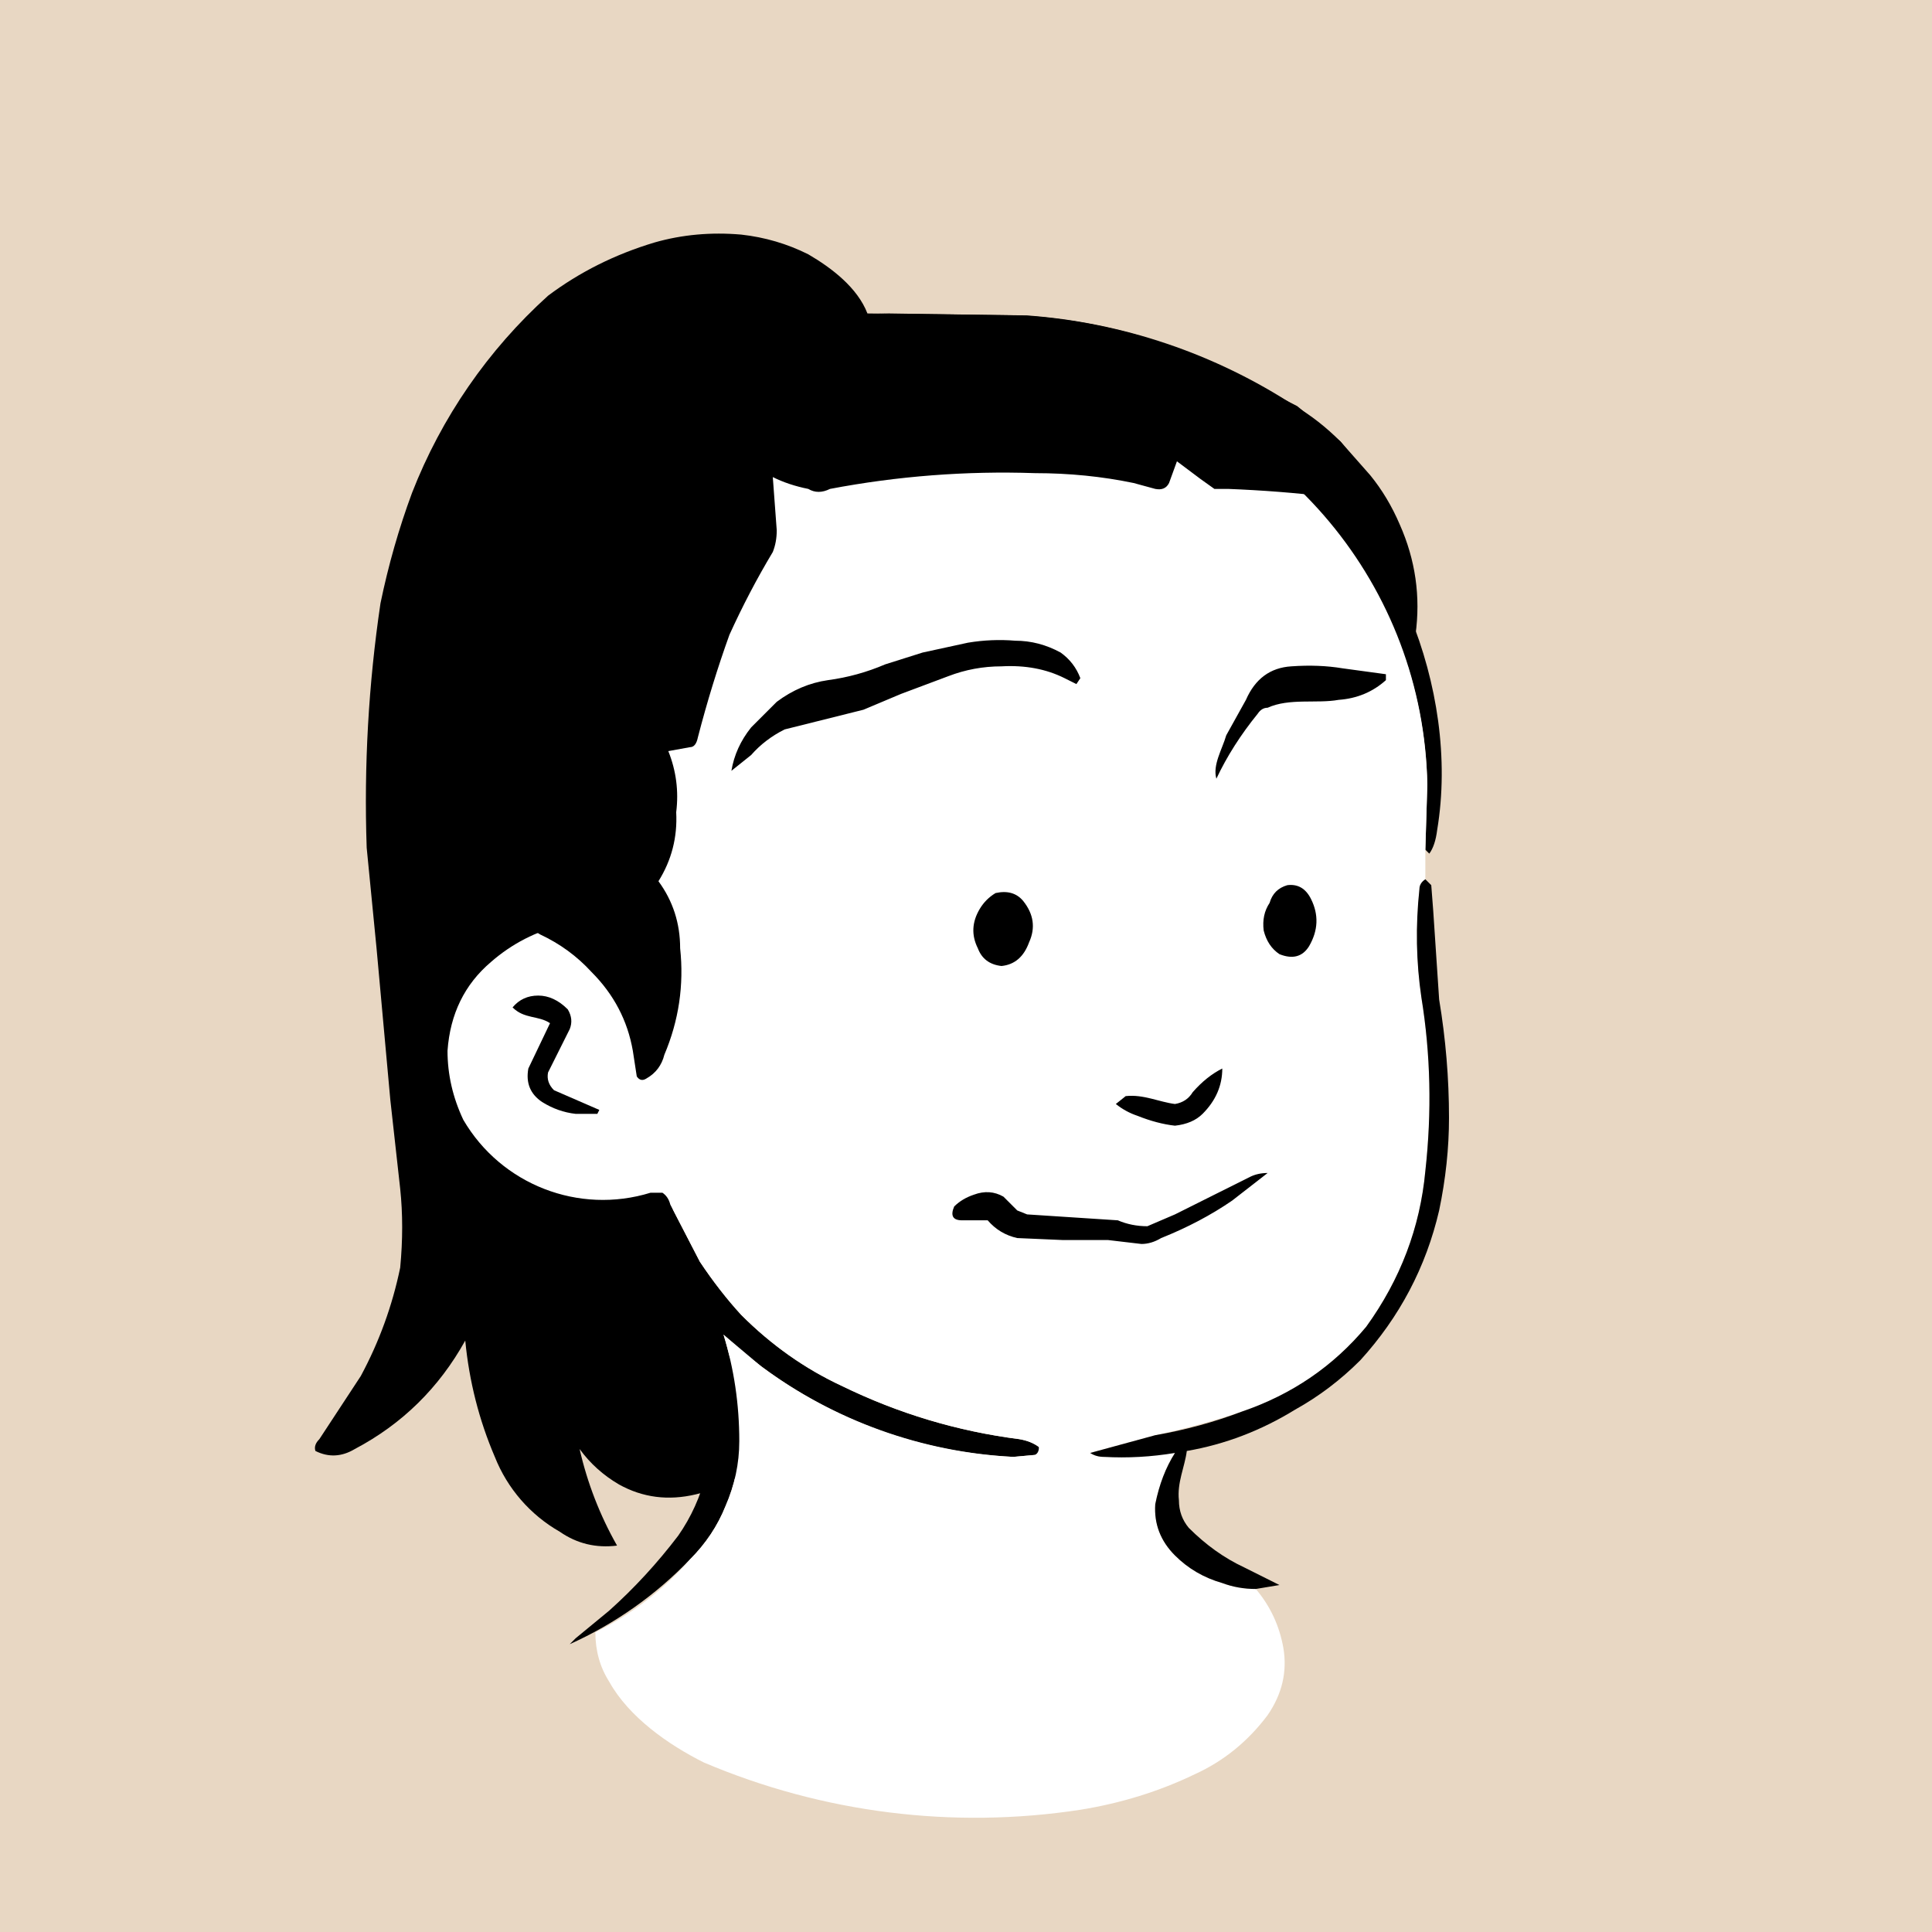
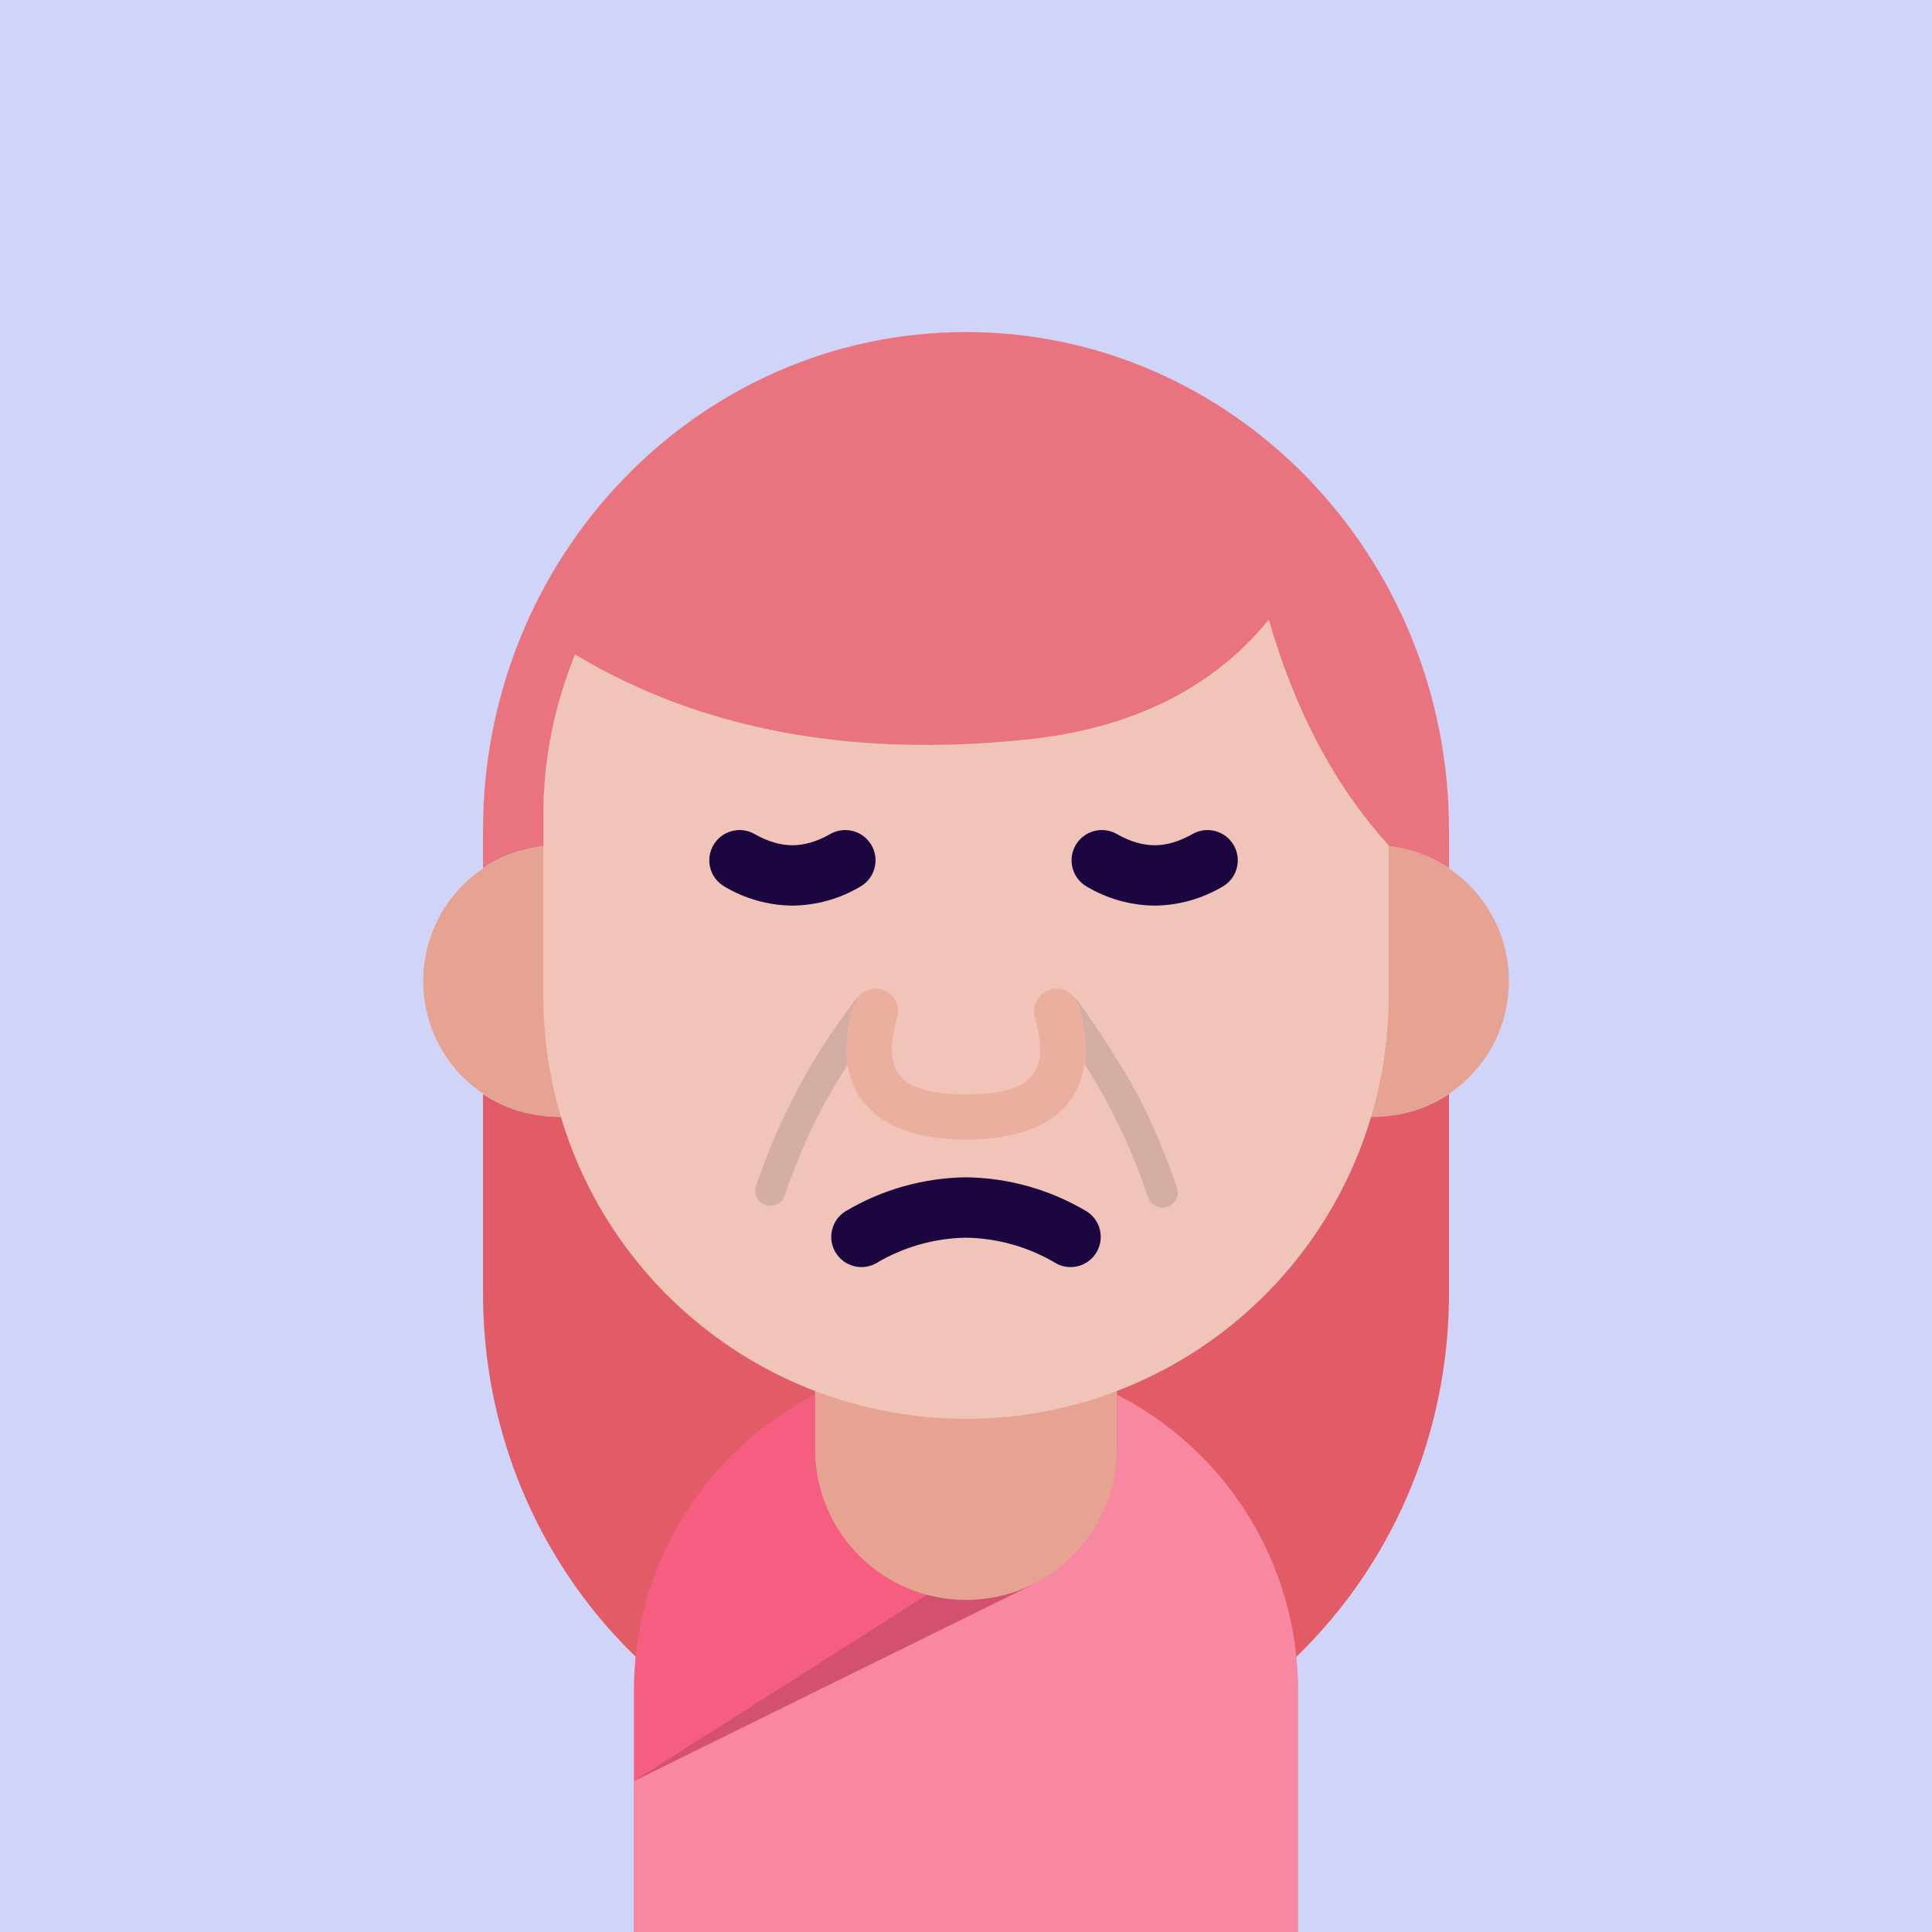
- <svg xmlns="http://www.w3.org/2000/svg" viewBox="0 0 980 980" fill="none" shape-rendering="auto" aria-hidden="true">
+ <svg xmlns="http://www.w3.org/2000/svg" viewBox="0 0 64 64" fill="none" shape-rendering="auto" aria-hidden="true">
  <defs>
-     <g id="eyes-variant13-bd70dec1">
-       <path d="M287 46q8-1 12 7 6 12-1 24-5 8-15 4-6-4-8-12-1-8 3-14 2-7 9-9m-148 4q9-2 14 4 8 10 3 21-4 11-14 12-9-1-12-9-5-10 1-20 3-5 8-8" fill="#000000" />
+     <g id="eyes-sleep-bd70dec1">
+       <path d="M7.5 3.63a1 1 0 0 1 1 1.74A4.5 4.5 0 0 1 6.25 6 4.5 4.5 0 0 1 4 5.37a1 1 0 0 1 1-1.74Q5.65 4 6.25 4t1.25-.37m12 0a1 1 0 0 1 1 1.74 4.5 4.5 0 0 1-2.25.63A4.5 4.5 0 0 1 16 5.37a1 1 0 0 1 1-1.74q.65.37 1.25.37t1.25-.37" fill="#1B0640" />
    </g>
-     <g id="eyebrows-variant02-bd70dec1">
-       <path d="M144 28q12 0 23 6 7 5 10 13l-2 3-6-3q-14-7-32-6-14 0-27 5l-24 9-19 8-40 10q-10 5-17 13L0 94q2-12 10-22l13-13q12-9 26-11 15-2 29-8l19-6 23-5q12-2 24-1m166 14 22 3v3q-10 9-24 10c-11 2-25-1-36 4q-3 0-5 3-13 16-21 33c-2-7 3-15 5-22l10-18q7-16 23-17 14-1 26 1" fill="#000000" />
+     <g id="hair-long-bd70dec1">
+       <path fill-rule="evenodd" clip-rule="evenodd" d="M36.5 23.5q-2.7-3-3.97-7.47-2.8 3.42-8.03 3.97-8.75.91-14.95-2.82A14 14 0 0 0 8.5 22.5v1.03q-1.11.13-2 .73V23c0-9.11 7.16-16.5 16-16.5s16 7.39 16 16.5v1.26a4.5 4.5 0 0 0-2-.73zm2 8.24v6.6c0 7.32-4.61 13.52-11 15.68V41.58a14 14 0 0 0 8.42-9.08H36q1.4-.02 2.5-.76m-32 6.6c0 7.37 4.68 13.6 11.13 15.73l-.13-7.02v-5.47a14 14 0 0 1-8.42-9.08H9q-1.4-.02-2.5-.76z" fill="#e15c66" />
+       <path d="M32.53 16.03a18.5 18.5 0 0 0 3.97 7.47v.03q1.11.13 2 .73V23c0-9.11-7.16-16.5-16-16.5s-16 7.39-16 16.5v1.26q.89-.6 2-.73V22.5q.02-2.84 1.05-5.32 6.2 3.74 14.95 2.82 5.22-.56 8.03-3.97" fill="white" opacity=".26" style="mix-blend-mode:overlay" />
    </g>
-     <g id="nose-variant06-bd70dec1">
-       <path d="M54 97q0 13-10 23-5 5-14 6-9-1-19-5-6-2-11-6l5-4c9-1 17 3 25 4q6-1 9-6 7-8 15-12" fill="#000000" />
+     <g id="clothes-small-bd70dec1">
+       <path d="M32 17.8H10v-8A11 11 0 0 1 16 0v1.8a5 5 0 0 0 10 0V0a11 11 0 0 1 6 9.8z" fill="#f55d81" />
+       <mask id="clothesSmall-a" style="mask-type:luminance">
+         <path d="M32 17.8H10v-8A11 11 0 0 1 16 0v1.8a5 5 0 0 0 10 0V0a11 11 0 0 1 6 9.8z" fill="white" />
+       </mask>
+       <g mask="url(#clothesSmall-a)">
+         <path opacity=".14" d="M20.62 6.05 22 5.8l1.2.5L10 12.8z" fill="black" />
+         <path d="M21-1.2h11v47H10v-33l13.34-6.58z" fill="white" opacity=".26" style="mix-blend-mode:overlay" />
+       </g>
    </g>
-     <g id="mouth-happy04-bd70dec1">
-       <path d="m213 22-18 14q-16 11-36 19-5 3-10 3l-17-2h-23l-23-1q-9-2-15-9H58q-7 0-4-7 4-4 10-6 8-3 15 1l7 7 5 2 46 3q7 3 15 3l14-6 38-19q4-2 9-2" fill="#000000" />
+     <g id="mouth-frown-bd70dec1">
+       <path d="M1 2.67A1 1 0 0 0 2 4.4a6 6 0 0 1 3-.86 6 6 0 0 1 3 .86 1 1 0 0 0 1-1.73 8 8 0 0 0-4-1.13 8 8 0 0 0-4 1.13" fill="#1B0640" />
    </g>
-     <g id="head-variant02-bd70dec1">
-       <path d="M290 4c57-1 115 19 159 56q39 34 59 81c14 34 20 73 14 109q-1 8-4 12l-2-2 1-33A215 215 0 0 0 345 21 235 235 0 0 0 75 174q-18 57-6 115l17-1q4 0 6 3 1 3-2 4l-11 3q-21 5-37 19a63 63 0 0 0-22 45q-1 18 8 35 12 20 32 31 30 16 63 6h6q3 2 4 6l15 29q10 15 21 27 23 23 51 36 43 21 90 27 6 1 10 4 1 3-2 4l-11 1a231 231 0 0 1-147-62q8 26 8 54 0 17-7 33-6 15-18 27a196 196 0 0 1-61 43l3-3 17-14q19-17 35-38a93 93 0 0 0 16-65l-3-39-2-10q-7-8-12-17-9-15-14-31-11 3-22 3c-28 1-56-12-74-34a81 81 0 0 1-18-51q0-18 8-34 14-25 39-36-11-47-2-93 12-61 51-108C149 38 219 6 290 4" fill="black" />
-       <path d="M345 21a214 214 0 0 1 172 206l-1 33v15q-3 2-3 5-3 27 1 55 7 43 2 88-4 43-30 79-26 31-63 43-21 7-44 12l-33 9q3 2 7 2l36-2q-7 11-10 26-1 15 10 26 10 10 24 14 8 3 17 3 11 13 14 30 3 18-8 34-15 20-37 30-27 13-58 18a352 352 0 0 1-191-24c-18-9-38-23-48-41q-7-11-7-25 28-14 48-37 12-12 18-27 7-16 7-33 0-28-8-54l19 16a235 235 0 0 0 128 46l11-1q2-1 2-4-4-3-10-4-47-6-90-27-28-13-51-36-11-12-21-27l-15-29q-1-4-4-6h-6a82 82 0 0 1-95-37q-8-17-8-35 2-28 22-45 16-14 37-19l11-3q3-1 2-4-2-3-6-3l-17 1q-12-58 6-115 21-59 69-101a236 236 0 0 1 201-52" fill="#ffffff" />
-       <path d="m516 275 3 3 1 13 3 45q5 30 5 60 0 23-5 47-10 43-40 76-15 15-33 25-26 16-55 21c-1 8-5 16-4 25q0 8 5 14 13 13 28 20l18 9-12 2q-9 0-17-3-14-4-24-14-11-11-10-26 3-15 10-26-18 3-36 2-4 0-7-2l33-9q23-4 44-12 38-13 63-43 26-36 30-79 5-45-2-88-4-27-1-55 0-3 3-5M66 334q8 0 15 7 3 5 1 10l-11 22q-1 5 3 9l23 10-1 2H85q-9-1-17-6-9-6-7-17l11-23c-6-4-13-2-19-8q5-6 13-6" fill="black" />
-       <use transform="translate(159 232)" href="#eyes-variant13-bd70dec1" />
-       <use transform="translate(164 126)" href="#eyebrows-variant02-bd70dec1" />
-       <use transform="translate(359 274)" href="#nose-variant06-bd70dec1" />
-       <use transform="translate(223 402)" href="#mouth-happy04-bd70dec1" />
-     </g>
-     <g id="hair-variant33-bd70dec1">
-       <path d="M300 116q18 2 34 10c12 7 25 17 30 30l81 1a287 287 0 0 1 136 46q12 7 23 18l15 17q9 11 15 25 12 27 8 56-2 17-12 30-6 6-13 1-10-14-18-29l-42-76h-16l-8-5-12-9-4 12q-3 3-7 2l-11-3a344 344 0 0 0-103-3l-62 6q-10-2-18-6l2 27q1 4-2 10-5 12-12 23l-11 24q-9 23-15 48 0 3-4 5l-11 2q6 14 4 29c0 12-2 27-9 37q11 15 11 34 2 29-8 56-3 6-7 9 2 36 12 70 11 37 28 72l16 36q3 5 2 10-4 8-12 14-10 7-23 10-21 5-39-5-12-7-20-18a180 180 0 0 0 19 49q-16 2-29-7a76 76 0 0 1-33-38q-12-28-15-59-20 36-56 55-10 6-20 1-1-3 2-6l21-32q14-26 20-55 2-21 0-40l-5-45-7-77-5-51a685 685 0 0 1 7-124q6-29 16-56a264 264 0 0 1 69-100q24-18 54-27 21-6 44-4" fill="#000000" />
-       <use transform="translate(131 168)" href="#head-variant02-bd70dec1" />
-       <path d="M442 157a271 271 0 0 1 97 24l43 22 22 18 21 26q-13 3-27 2-25-3-51-4h-7l-7-5-12-9-4 11q-2 4-7 3l-11-3q-24-5-50-5a470 470 0 0 0-104 8q-6 3-11 0-10-2-18-6l2 27q0 6-2 11-12 20-22 42-9 25-16 52-1 5-4 5l-11 2q6 15 4 31 1 19-9 35 11 15 11 34 3 28-8 54-2 8-9 12-3 2-5-1l-2-13q-4-23-21-40-11-12-26-19l-15-9q-5-3-6-8c-13-31-16-67-13-100a285 285 0 0 1 37-113q15-24 35-43 14-14 32-23l13-5 33-11q9-3 18-2l43-1z" fill="#000000" />
+     <g id="nose-wrinkles-bd70dec1">
+       <path opacity=".12" d="m3.4.8-.12.24q-.32 1.12-.2 1.97-.5.8-.87 1.48Q1.54 5.76.97 7.41a.5.5 0 0 1-.94-.32A21 21 0 0 1 3.39.8m7.2-.02.1.1q1.27 1.8 2 3.14.7 1.35 1.3 3.07a.5.5 0 0 1-.96.32A20 20 0 0 0 10.93 3q.1-.85-.2-1.96a1 1 0 0 0-.14-.26" fill="black" />
+       <path d="M4.2.53a.75.75 0 0 0-.92.51q-.3 1.12-.2 1.97C3.32 4.6 4.69 5.5 7 5.5c2.33 0 3.7-.89 3.92-2.5q.1-.85-.2-1.96a.75.75 0 1 0-1.44.42C9.8 3.29 9.2 4 7 4s-2.8-.71-2.28-2.54a.75.75 0 0 0-.5-.93" fill="black" opacity=".36" style="mix-blend-mode:overlay" />
    </g>
    <clipPath id="clip-bd70dec1">
-       <rect width="980" height="980" rx="0" ry="0" />
+       <rect width="64" height="64" rx="0" ry="0" />
    </clipPath>
  </defs>
  <g clip-path="url(#clip-bd70dec1)">
-     <rect width="980" height="980" fill="#e8d7c3" />
-     <use transform="translate(76 3)" href="#hair-variant33-bd70dec1" />
+     <rect width="64" height="64" fill="#d1d4f9" />
+     <path d="M37 46.08V52a5 5 0 0 1-10 0v-5.92A14 14 0 0 1 18.58 37h-.08a4.5 4.5 0 0 1-.5-8.97V27a14 14 0 1 1 28 0v1.03a4.5 4.5 0 0 1-.58 8.97A14 14 0 0 1 37 46.08" fill="#e7a391" />
+     <mask id="personas-a" style="mask-type:luminance">
+       <path d="M37 46.08V52a5 5 0 0 1-10 0v-5.92A14 14 0 0 1 18.58 37h-.08a4.5 4.5 0 0 1-.5-8.97V27a14 14 0 1 1 28 0v1.03a4.5 4.5 0 0 1-.58 8.97A14 14 0 0 1 37 46.08" fill="white" />
+     </mask>
+     <g mask="url(#personas-a)">
+       <path d="M32 13a14 14 0 0 1 14 14v6a14 14 0 1 1-28 0v-6a14 14 0 0 1 14-14" fill="white" opacity=".36" style="mix-blend-mode:overlay" />
+     </g>
+     <use transform="translate(20 24)" href="#eyes-sleep-bd70dec1" />
+     <use transform="translate(9.5 4.5)" href="#hair-long-bd70dec1" />
+     <use transform="translate(11 46.2)" href="#clothes-small-bd70dec1" />
+     <use transform="translate(27 37.46)" href="#mouth-frown-bd70dec1" />
+     <use transform="translate(25 32.25)" href="#nose-wrinkles-bd70dec1" />
  </g>
</svg>
